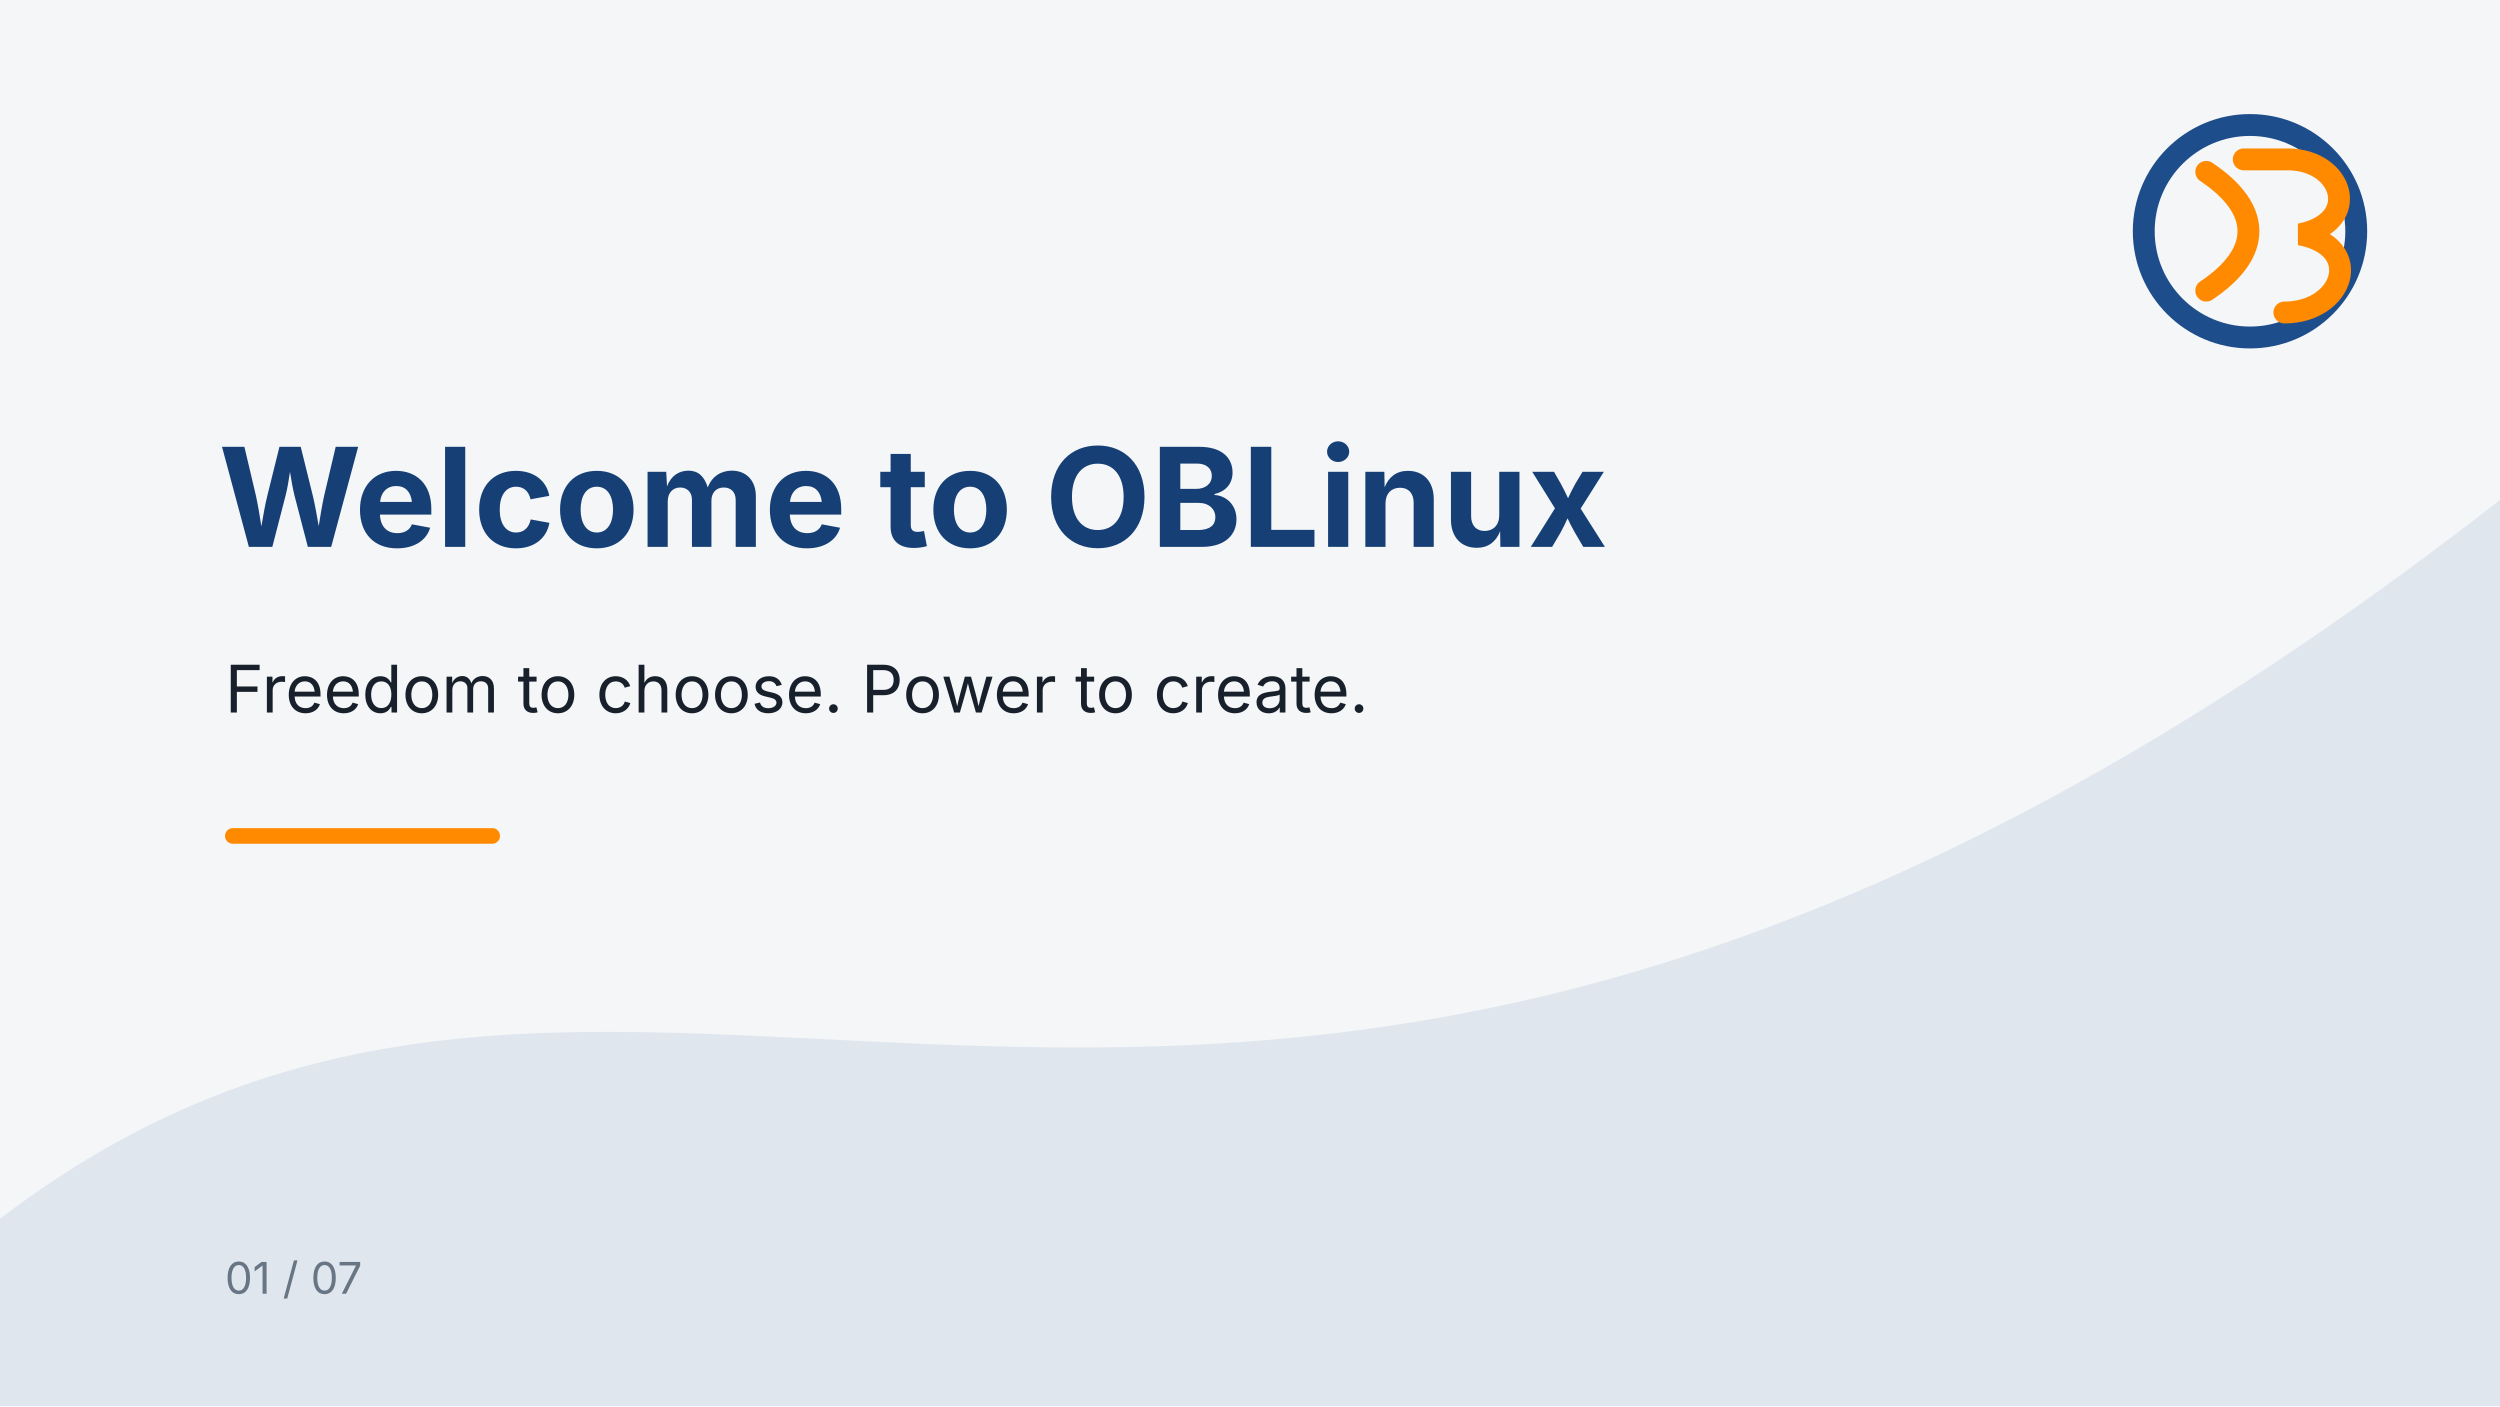
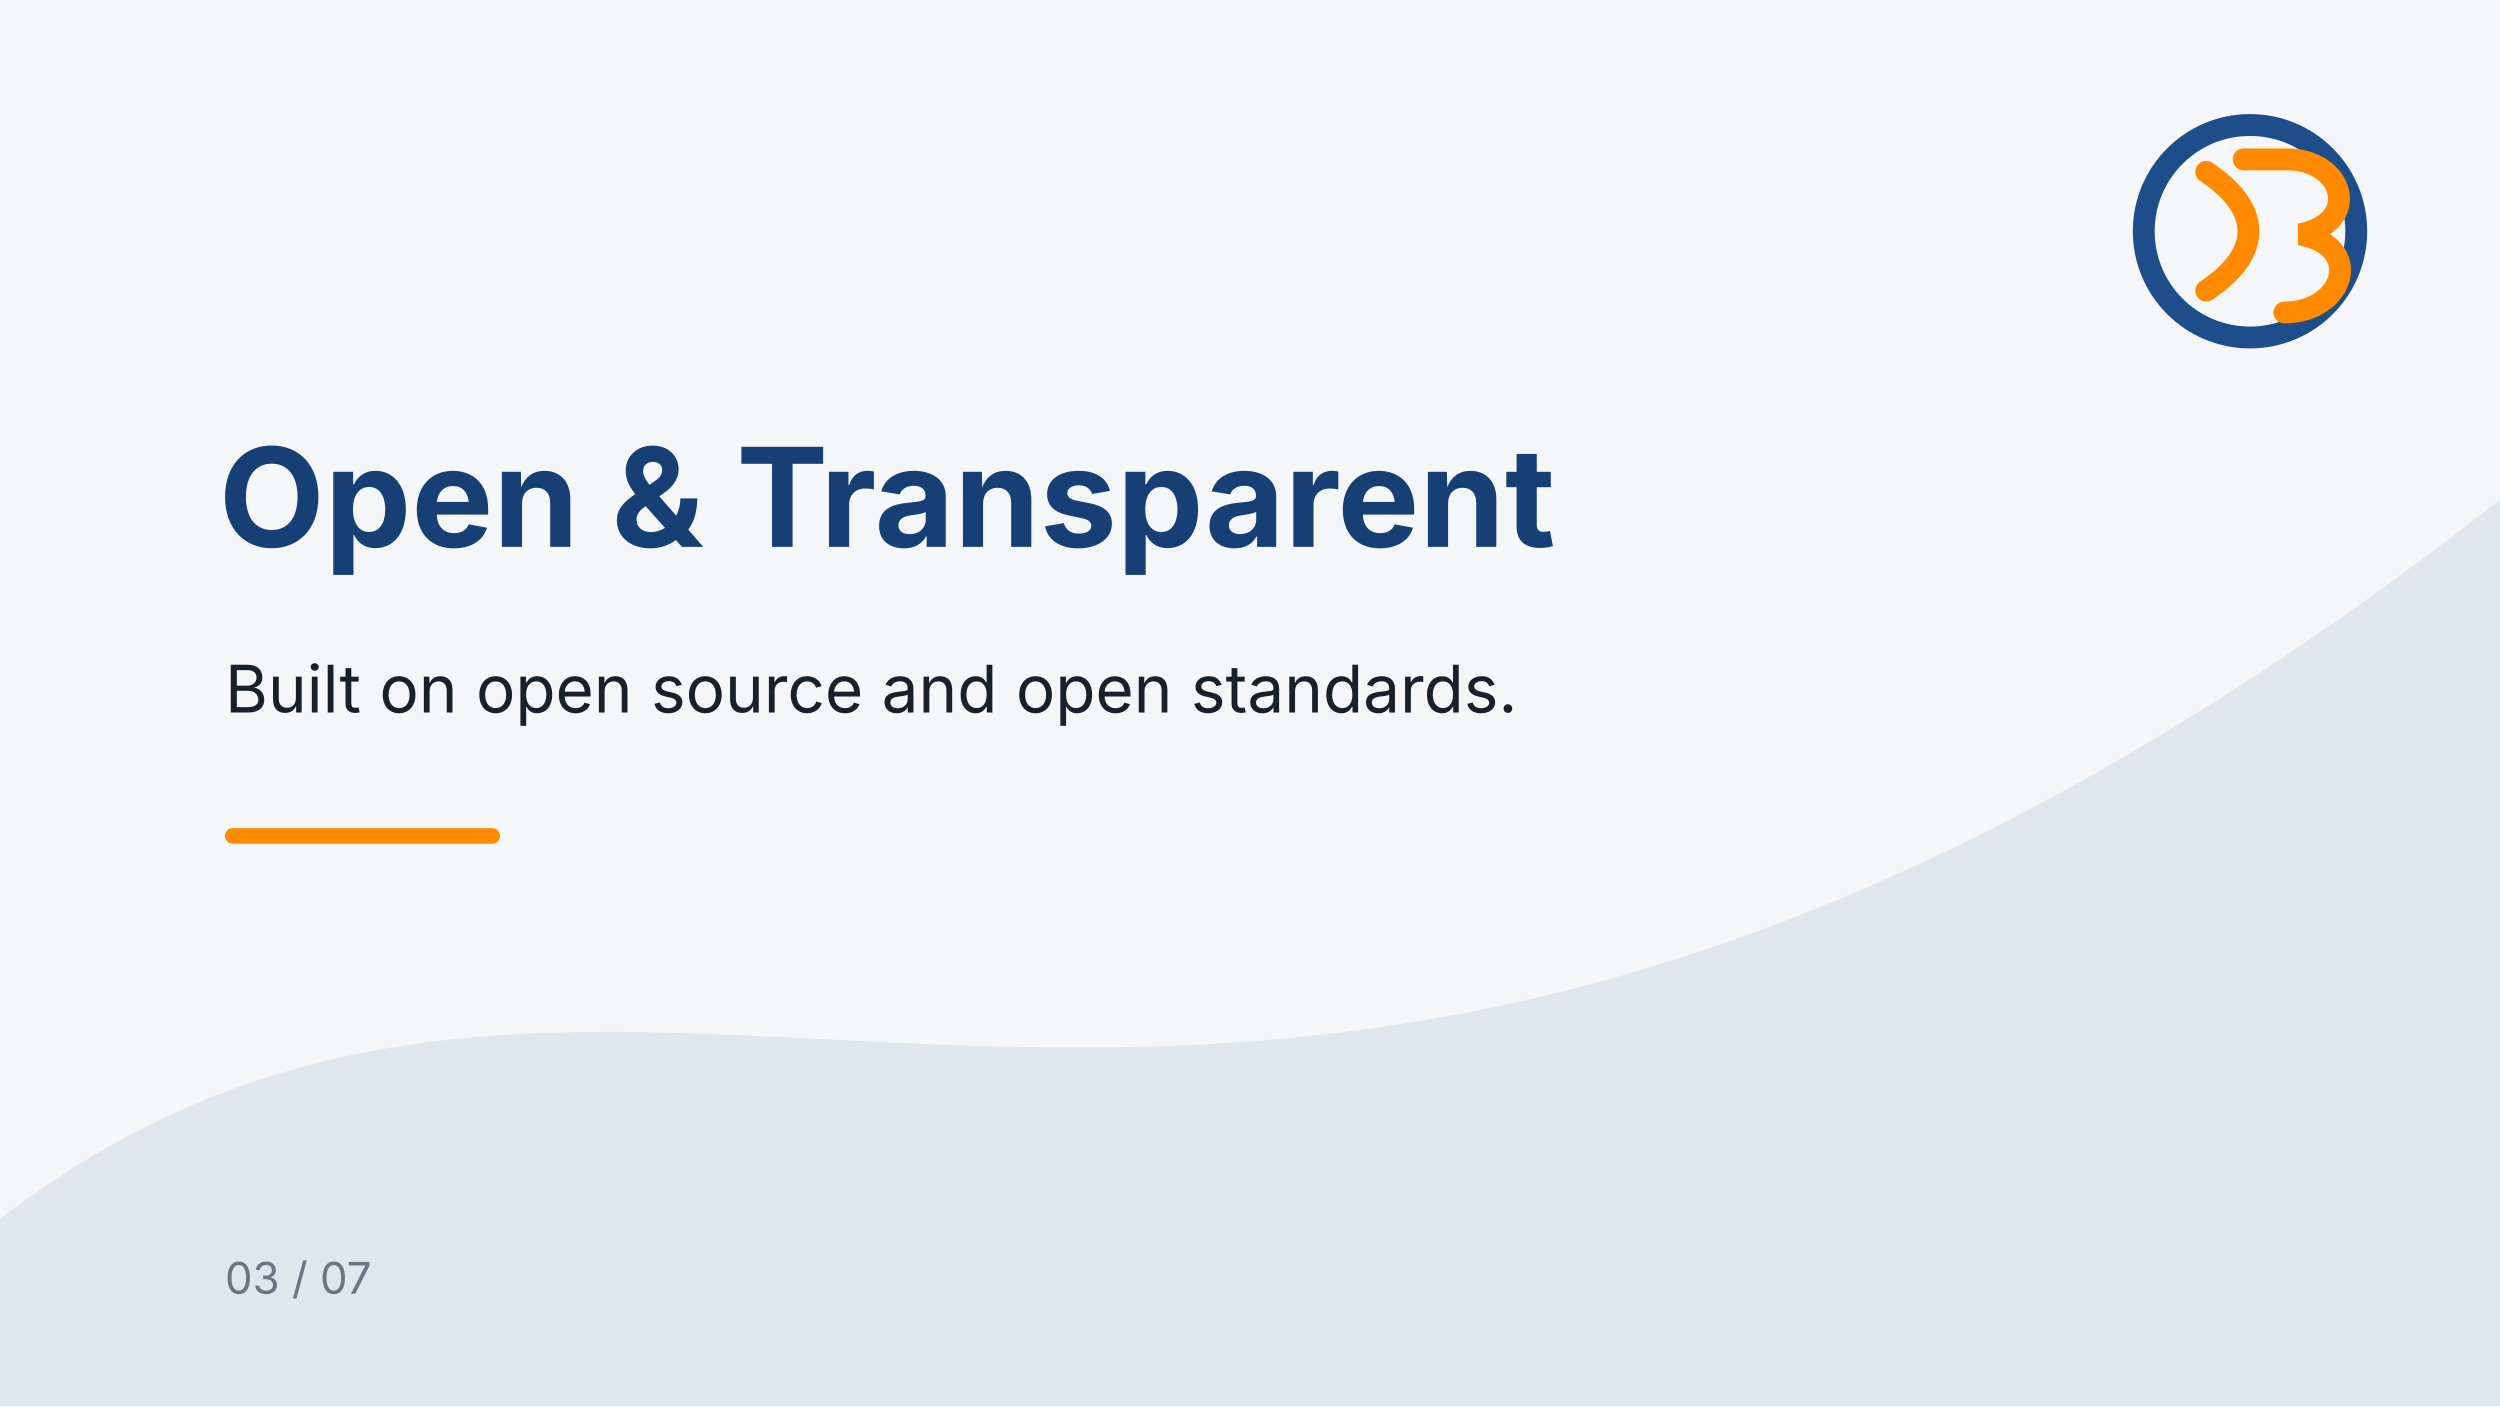
<svg xmlns="http://www.w3.org/2000/svg" viewBox="0 0 800 450">
  <rect width="800" height="450" fill="#F4F6F8" />
  <path d="M0 390C210 230 390 480 800 160V450H0Z" fill="#1E4D8C" opacity=".1" />
  <circle cx="720" cy="74" r="34" fill="none" stroke="#1E4D8C" stroke-width="7" />
  <path d="M706 55c18 12 18 26 0 38M718 51h14c18 0 24 20 4 24 21 4 14 25-5 25" fill="none" stroke="#FF8A00" stroke-width="7" stroke-linecap="round" />
-   <text x="70" y="175" font-family="Inter,DejaVu Sans,sans-serif" font-size="44" font-weight="650" fill="#163F75">Welcome to OBLinux</text>
-   <text x="72" y="228" font-family="Inter,DejaVu Sans,sans-serif" font-size="21" fill="#18212B">Freedom to choose. Power to create.</text>
+   <text x="70" y="175" font-family="Inter,DejaVu Sans,sans-serif" font-size="44" font-weight="650" fill="#163F75">Open &amp; Transparent</text>
+   <text x="72" y="228" font-family="Inter,DejaVu Sans,sans-serif" font-size="21" fill="#18212B">Built on open source and open standards.</text>
  <rect x="72" y="265" width="88" height="5" rx="2.5" fill="#FF8A00" />
-   <text x="72" y="414" font-family="Inter,DejaVu Sans,sans-serif" font-size="14" fill="#687584">01 / 07</text>
+   <text x="72" y="414" font-family="Inter,DejaVu Sans,sans-serif" font-size="14" fill="#687584">03 / 07</text>
</svg>
